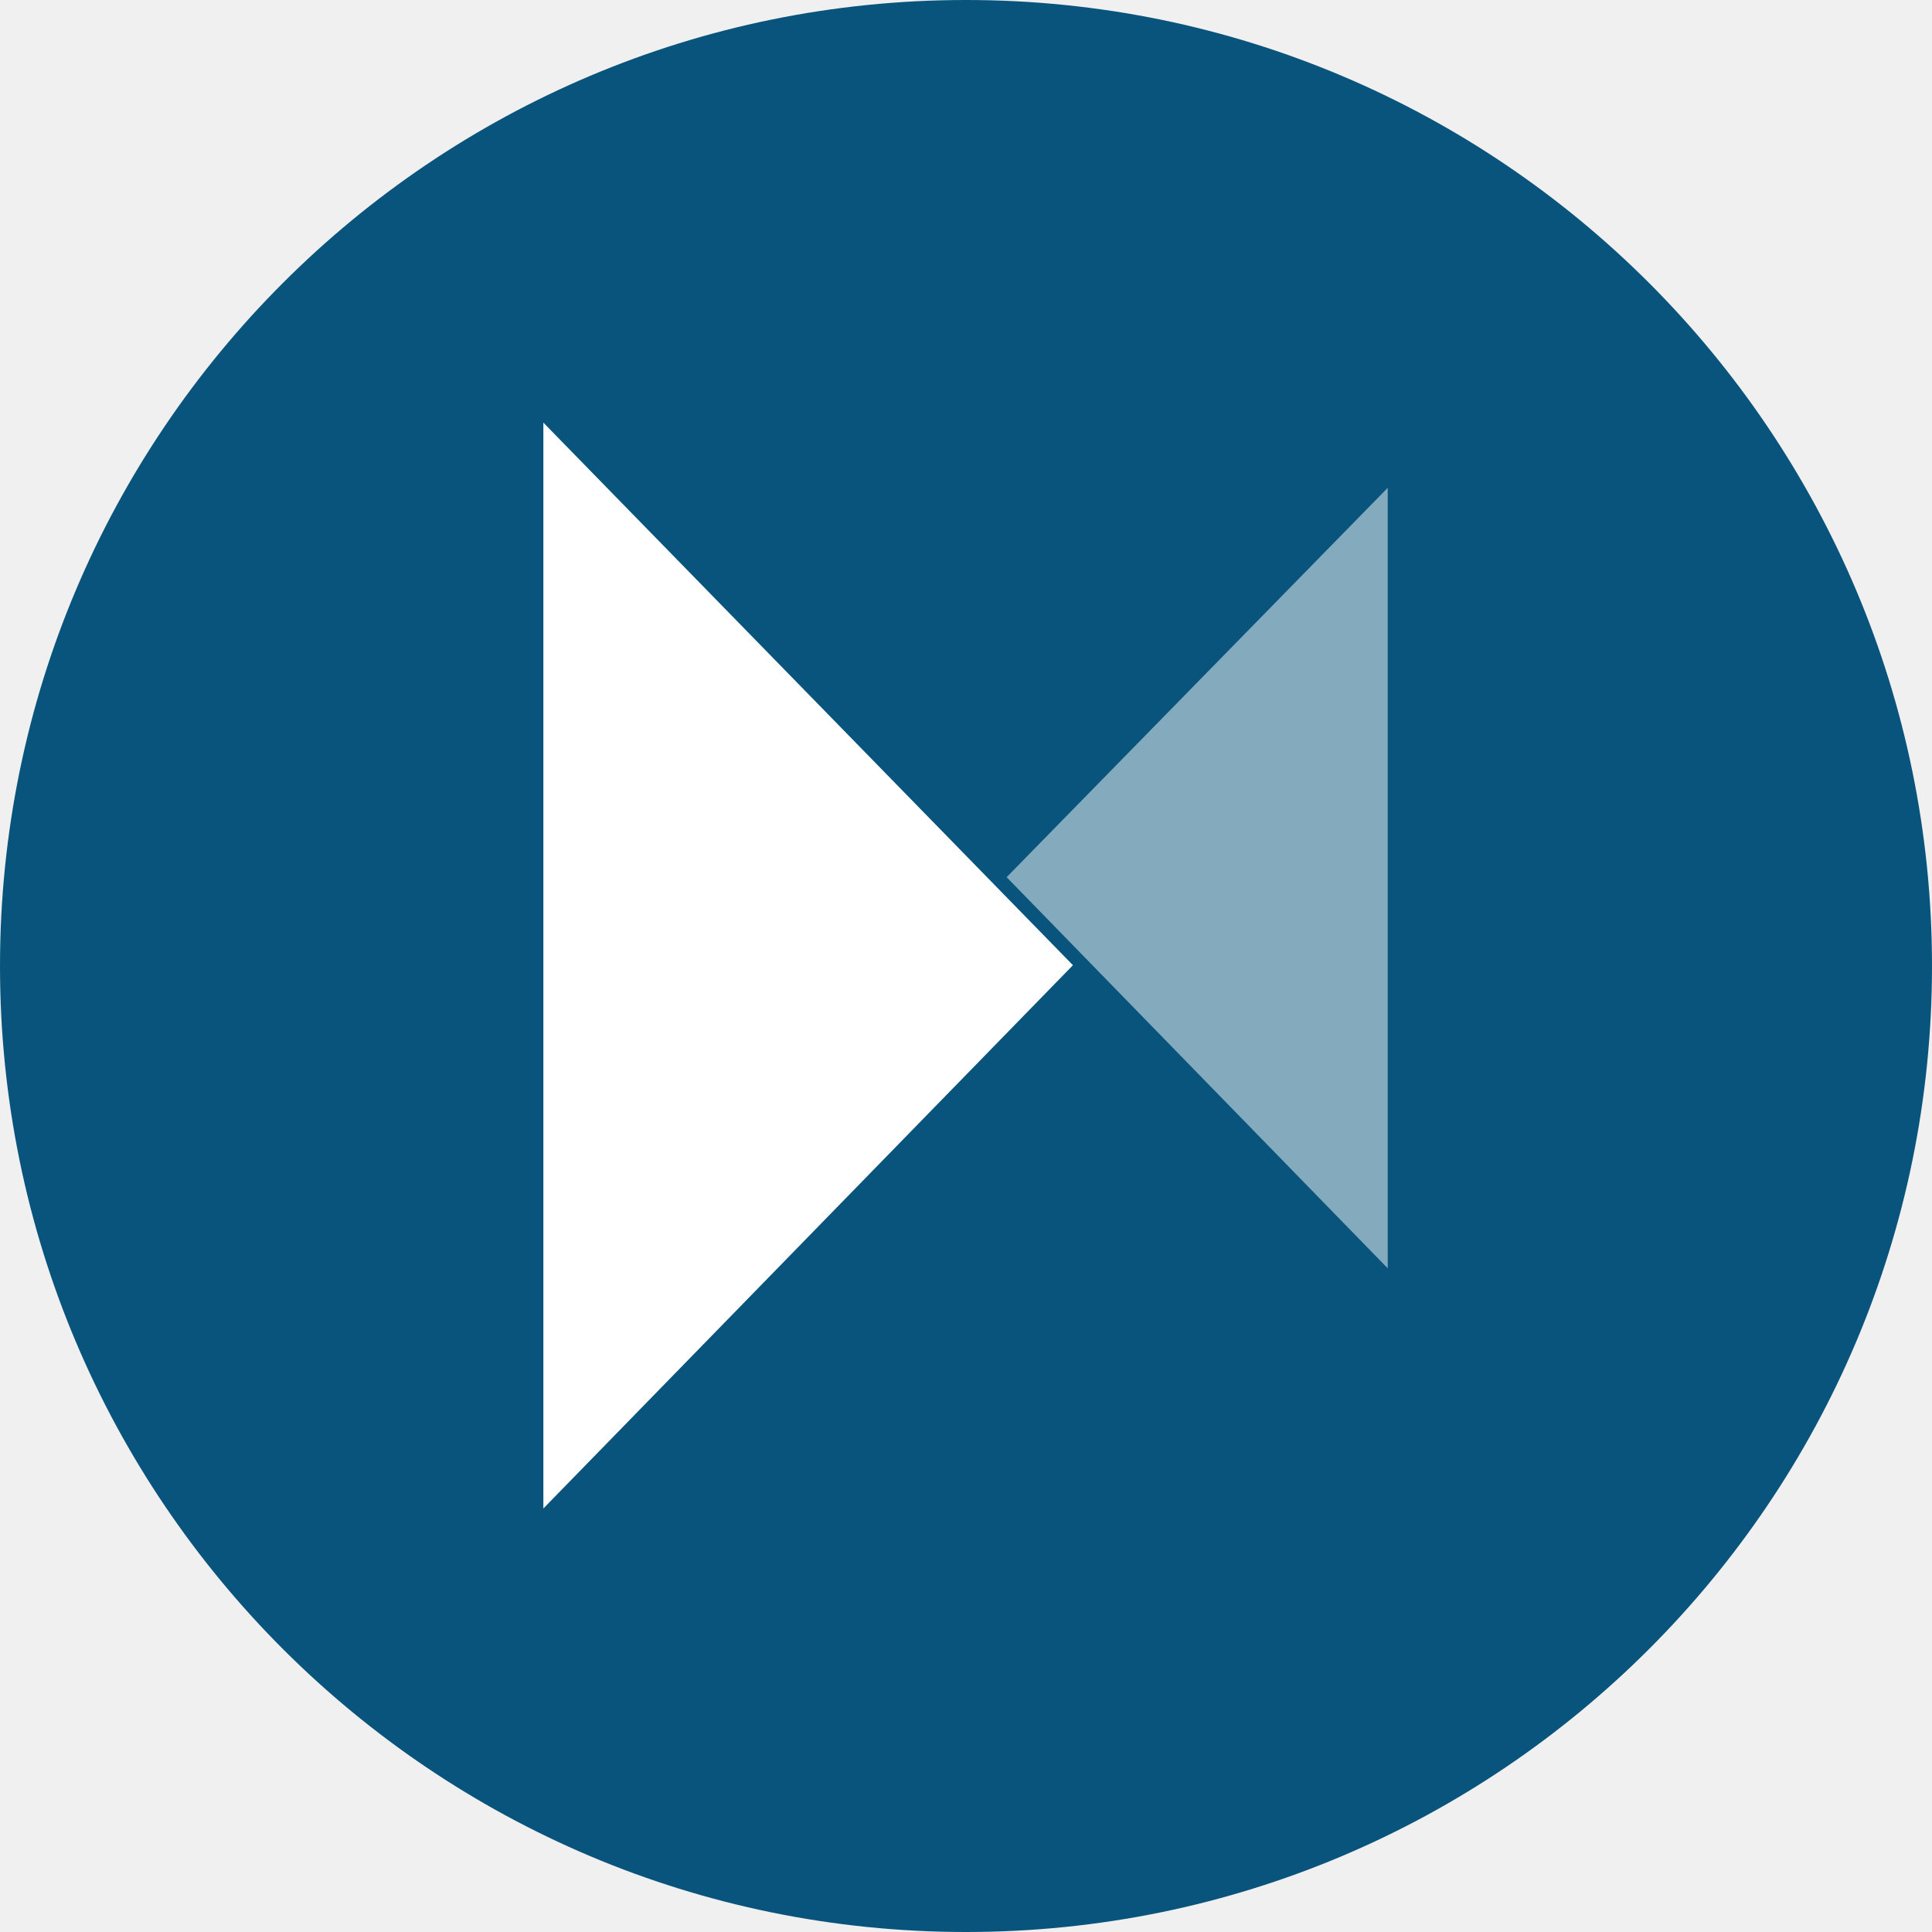
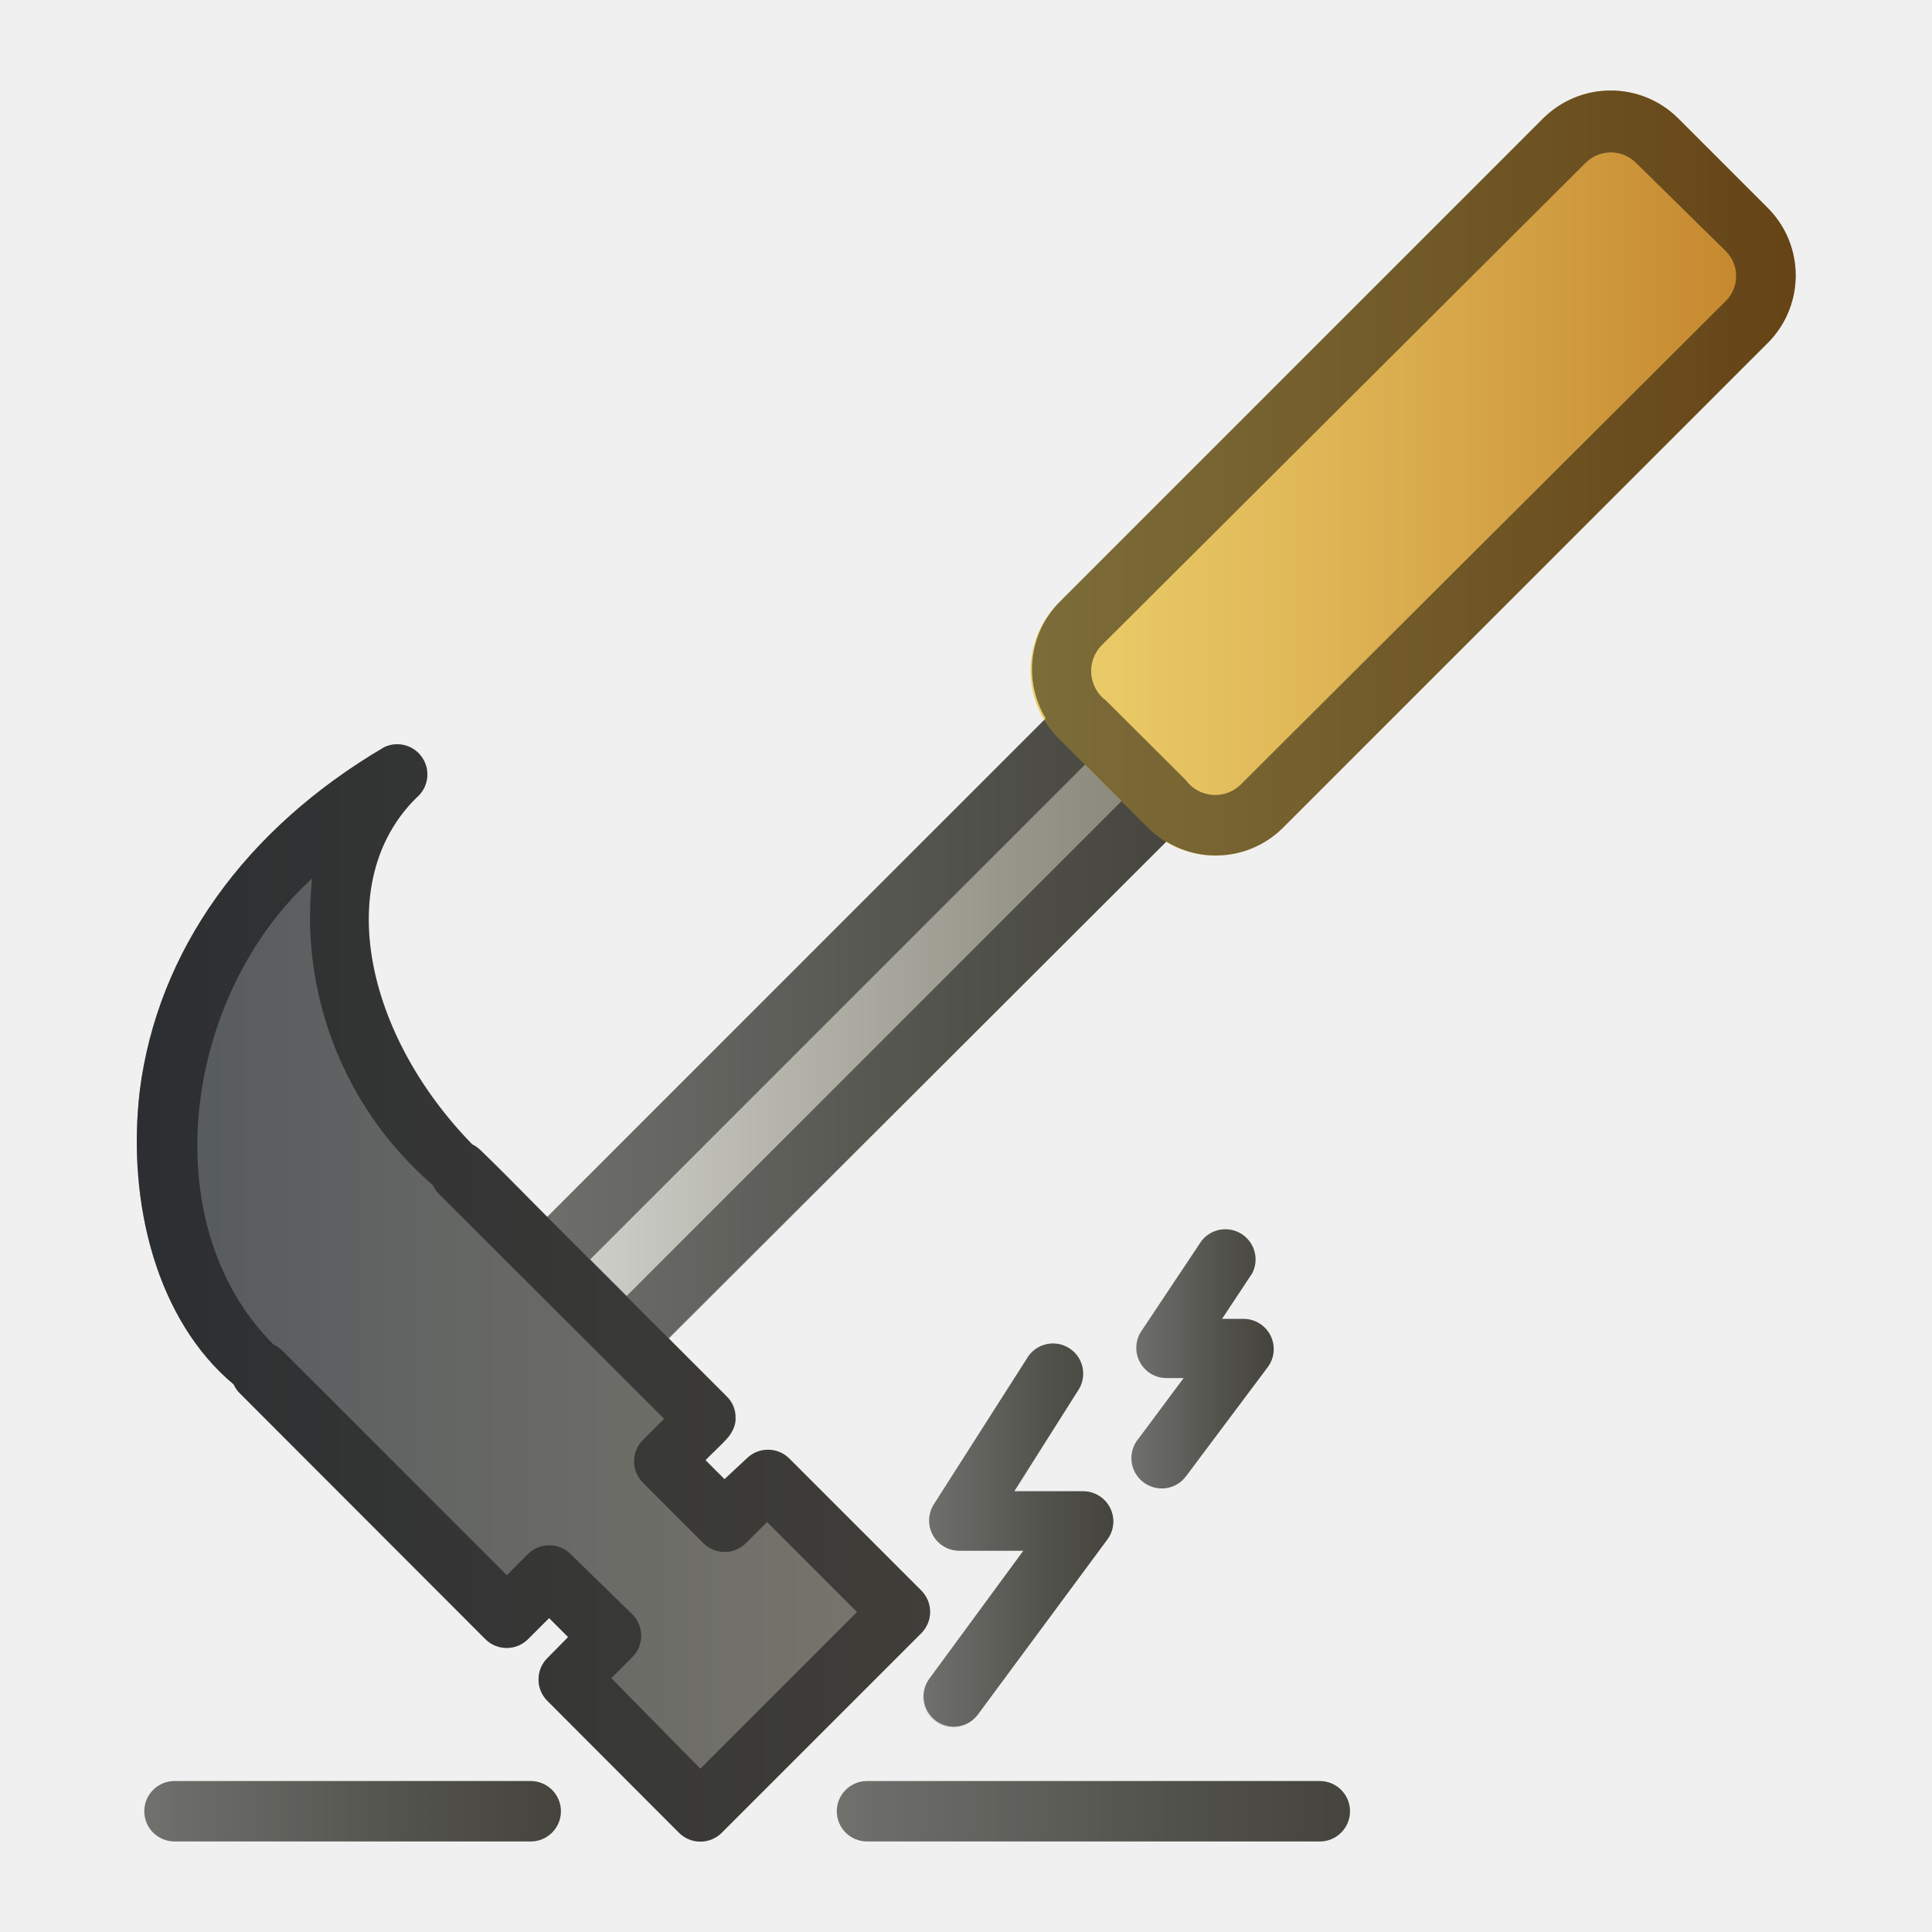
- <svg xmlns="http://www.w3.org/2000/svg" height="32" viewBox="0 0 32 32" width="32">
-   <g fill="none">
-     <circle cx="16" cy="16" fill="#09547d" r="16" />
-     <g fill="#fff">
-       <path d="M22.985 21.007V8.08l-6.312 6.449z" opacity=".5" />
-       <path d="M9 7l.304.312 8.467 8.675L9 24.985z" />
+ <svg xmlns="http://www.w3.org/2000/svg" xmlns:xlink="http://www.w3.org/1999/xlink" viewBox="0 0 64 64">
+   <defs>
+     <style>.cls-1{fill:url(#linear-gradient);}.cls-2{fill:url(#linear-gradient-2);}.cls-3{fill:url(#linear-gradient-3);}.cls-4{fill:url(#linear-gradient-4);}.cls-5{fill:url(#linear-gradient-5);}.cls-6{fill:url(#linear-gradient-6);}.cls-7{fill:url(#linear-gradient-7);}.cls-8{opacity:0.48;}</style>
+     <linearGradient id="linear-gradient" x1="17.14" y1="34.13" x2="39.56" y2="34.13" gradientUnits="userSpaceOnUse">
+       <stop offset="0" stop-color="#d7d8d2" />
+       <stop offset="0.07" stop-color="#d0d1cb" />
+       <stop offset="0.7" stop-color="#99988d" />
+       <stop offset="1" stop-color="#848275" />
+     </linearGradient>
+     <linearGradient id="linear-gradient-2" x1="34.14" y1="15.67" x2="59.48" y2="15.67" gradientTransform="translate(24.79 -28.51) rotate(45)" gradientUnits="userSpaceOnUse">
+       <stop offset="0" stop-color="#edd06d" />
+       <stop offset="0.35" stop-color="#e0b858" />
+       <stop offset="1" stop-color="#c2822a" />
+     </linearGradient>
+     <linearGradient id="linear-gradient-3" x1="4.53" y1="42.8" x2="30.81" y2="42.8" gradientUnits="userSpaceOnUse">
+       <stop offset="0" stop-color="#54595d" />
+       <stop offset="0.39" stop-color="#646664" />
+       <stop offset="1" stop-color="#79766d" />
+     </linearGradient>
+     <linearGradient id="linear-gradient-4" x1="4.8" y1="60" x2="18.56" y2="60" xlink:href="#linear-gradient" />
+     <linearGradient id="linear-gradient-5" x1="27.77" y1="60" x2="44.7" y2="60" xlink:href="#linear-gradient" />
+     <linearGradient id="linear-gradient-6" x1="30.57" y1="50.84" x2="36.88" y2="50.84" xlink:href="#linear-gradient" />
+     <linearGradient id="linear-gradient-7" x1="37.48" y1="44.98" x2="42.15" y2="44.98" xlink:href="#linear-gradient" />
+   </defs>
+   <g id="Layer_48" data-name="Layer 48">
+     <path class="cls-1" d="M39.27,25.83l-2.63-2.62a1,1,0,0,0-1.41,0L17.43,41a1,1,0,0,0,0,1.42l2.62,2.62a1,1,0,0,0,1.42,0l17.8-17.8A1,1,0,0,0,39.27,25.83Z" />
+     <rect class="cls-2" x="32.29" y="10.41" width="29.04" height="10.52" rx="3.17" transform="translate(2.63 37.69) rotate(-45)" />
+     <path class="cls-3" d="M30.52,52.69l-4.37-4.37a1,1,0,0,0-1.42,0L24,49l-.63-.63.7-.7a1,1,0,0,0,0-1.41l-8.16-8.17a1,1,0,0,0-.27-.18C12.09,34.28,11,29.17,13.8,26.42a1,1,0,0,0-1.07-1.67c-4.63,2.72-7.51,6.76-8.1,11.38-.44,3.75.59,7.63,3.11,9.73a1,1,0,0,0,.18.27l8.16,8.17a1,1,0,0,0,1.41,0l.7-.7.63.63-.69.7a1,1,0,0,0,0,1.41l4.36,4.37a1,1,0,0,0,1.42,0l6.61-6.61A1,1,0,0,0,30.52,52.69Z" />
+     <path class="cls-4" d="M17.58,59H5.78a1,1,0,0,0,0,2h11.8A1,1,0,0,0,17.58,59Z" />
+     <path class="cls-5" d="M43.72,59h-15a1,1,0,0,0,0,2h15A1,1,0,0,0,43.72,59Z" />
+     <path class="cls-6" d="M31.57,57.22a1,1,0,0,0,.81-.41L36.68,51a1,1,0,0,0-.8-1.6H33.6L35.75,46a1,1,0,0,0-1.68-1.08l-3.14,4.92a1,1,0,0,0,.84,1.53H33.9l-3.13,4.26A1,1,0,0,0,31.57,57.22Z" />
+     <path class="cls-7" d="M37.89,49.11a1,1,0,0,0,1.4-.21L42,45.28a1,1,0,0,0-.8-1.59h-.72l1-1.51a1,1,0,0,0-1.68-1.07l-2,3a1,1,0,0,0,.85,1.54h.56l-1.49,2A1,1,0,0,0,37.89,49.11Z" />
+     <g class="cls-8">
+       <path d="M58.55,6.88,55.6,3.93a3.17,3.17,0,0,0-4.49,0l-16,16a3.17,3.17,0,0,0-.47,3.87L18.13,40.31c-.11-.09-2.38-2.47-2.46-2.38C12.09,34.28,11,29.17,13.8,26.42a1,1,0,0,0-1.07-1.67c-4.63,2.72-7.51,6.76-8.1,11.38-.44,3.75.59,7.63,3.11,9.73a1,1,0,0,0,.18.27l8.16,8.17a1,1,0,0,0,1.41,0l.7-.7.63.63-.69.7a1,1,0,0,0,0,1.41l4.36,4.37a1,1,0,0,0,1.42,0l6.61-6.61a1,1,0,0,0,0-1.41l-4.37-4.37a1,1,0,0,0-1.42,0L24,49l-.63-.63c.32-.36,1.05-.86,1-1.41a.93.93,0,0,0-.29-.7l-1.93-1.93L38.64,27.88a3.15,3.15,0,0,0,3.87-.47l16-16A3.16,3.16,0,0,0,58.55,6.88ZM28.39,53.4,23.2,58.59l-2.95-3,.7-.7a1,1,0,0,0,0-1.41l-2.05-2a1,1,0,0,0-1.41,0l-.7.7L9.33,44.72a1,1,0,0,0-.27-.18c-4-4-3-11.54,1.28-15.44a11.72,11.72,0,0,0,4,10.16.91.91,0,0,0,.18.27L22,47l-.7.7a1,1,0,0,0,0,1.42l2,2a1,1,0,0,0,1.41,0l.7-.7ZM20.76,42.93l-1.21-1.21L35.94,25.33l1.21,1.21ZM57.14,10,41.09,26a1.21,1.21,0,0,1-1.82-.17l-2.63-2.62a1.22,1.22,0,0,1-.16-1.82l16.05-16a1.18,1.18,0,0,1,1.66,0l3,2.95A1.17,1.17,0,0,1,57.14,10Z" />
+       <path d="M17.58,59H5.78a1,1,0,0,0,0,2h11.8A1,1,0,0,0,17.58,59Z" />
+       <path d="M43.72,59h-15a1,1,0,0,0,0,2h15A1,1,0,0,0,43.72,59Z" />
+       <path d="M31,57a1,1,0,0,0,1.4-.21L36.68,51a1,1,0,0,0-.8-1.6H33.6L35.75,46a1,1,0,0,0-1.68-1.08l-3.14,4.92a1,1,0,0,0,.84,1.53H33.9l-3.13,4.26A1,1,0,0,0,31,57Z" />
+       <path d="M37.89,49.11a1,1,0,0,0,1.4-.21L42,45.28a1,1,0,0,0-.8-1.59h-.72l1-1.51a1,1,0,0,0-1.68-1.07l-2,3a1,1,0,0,0,.85,1.54h.56l-1.49,2A1,1,0,0,0,37.89,49.11Z" />
    </g>
  </g>
</svg>
